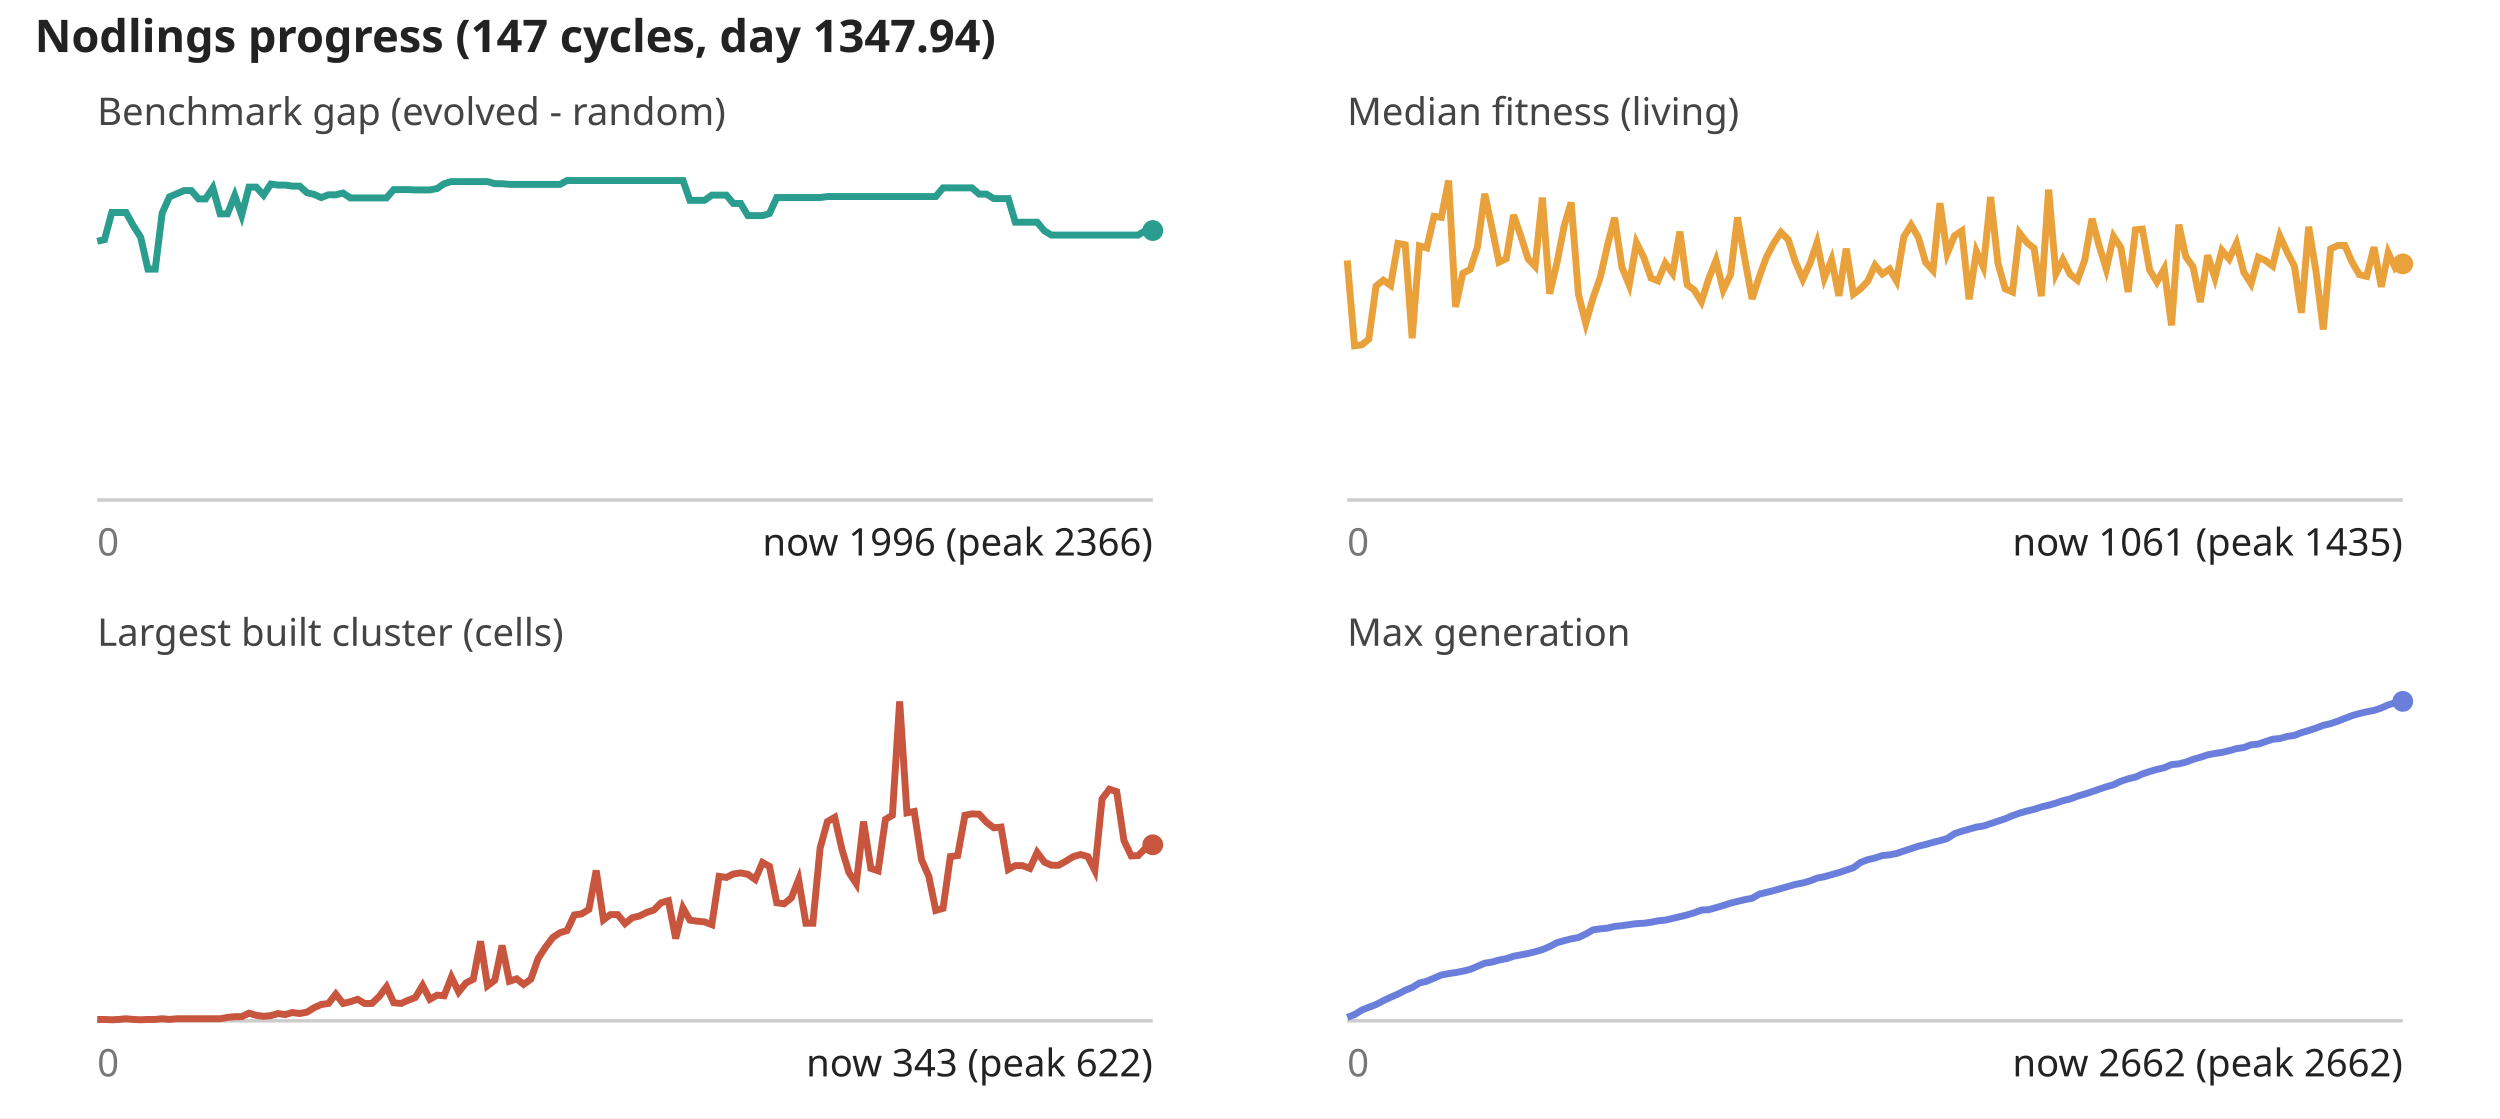
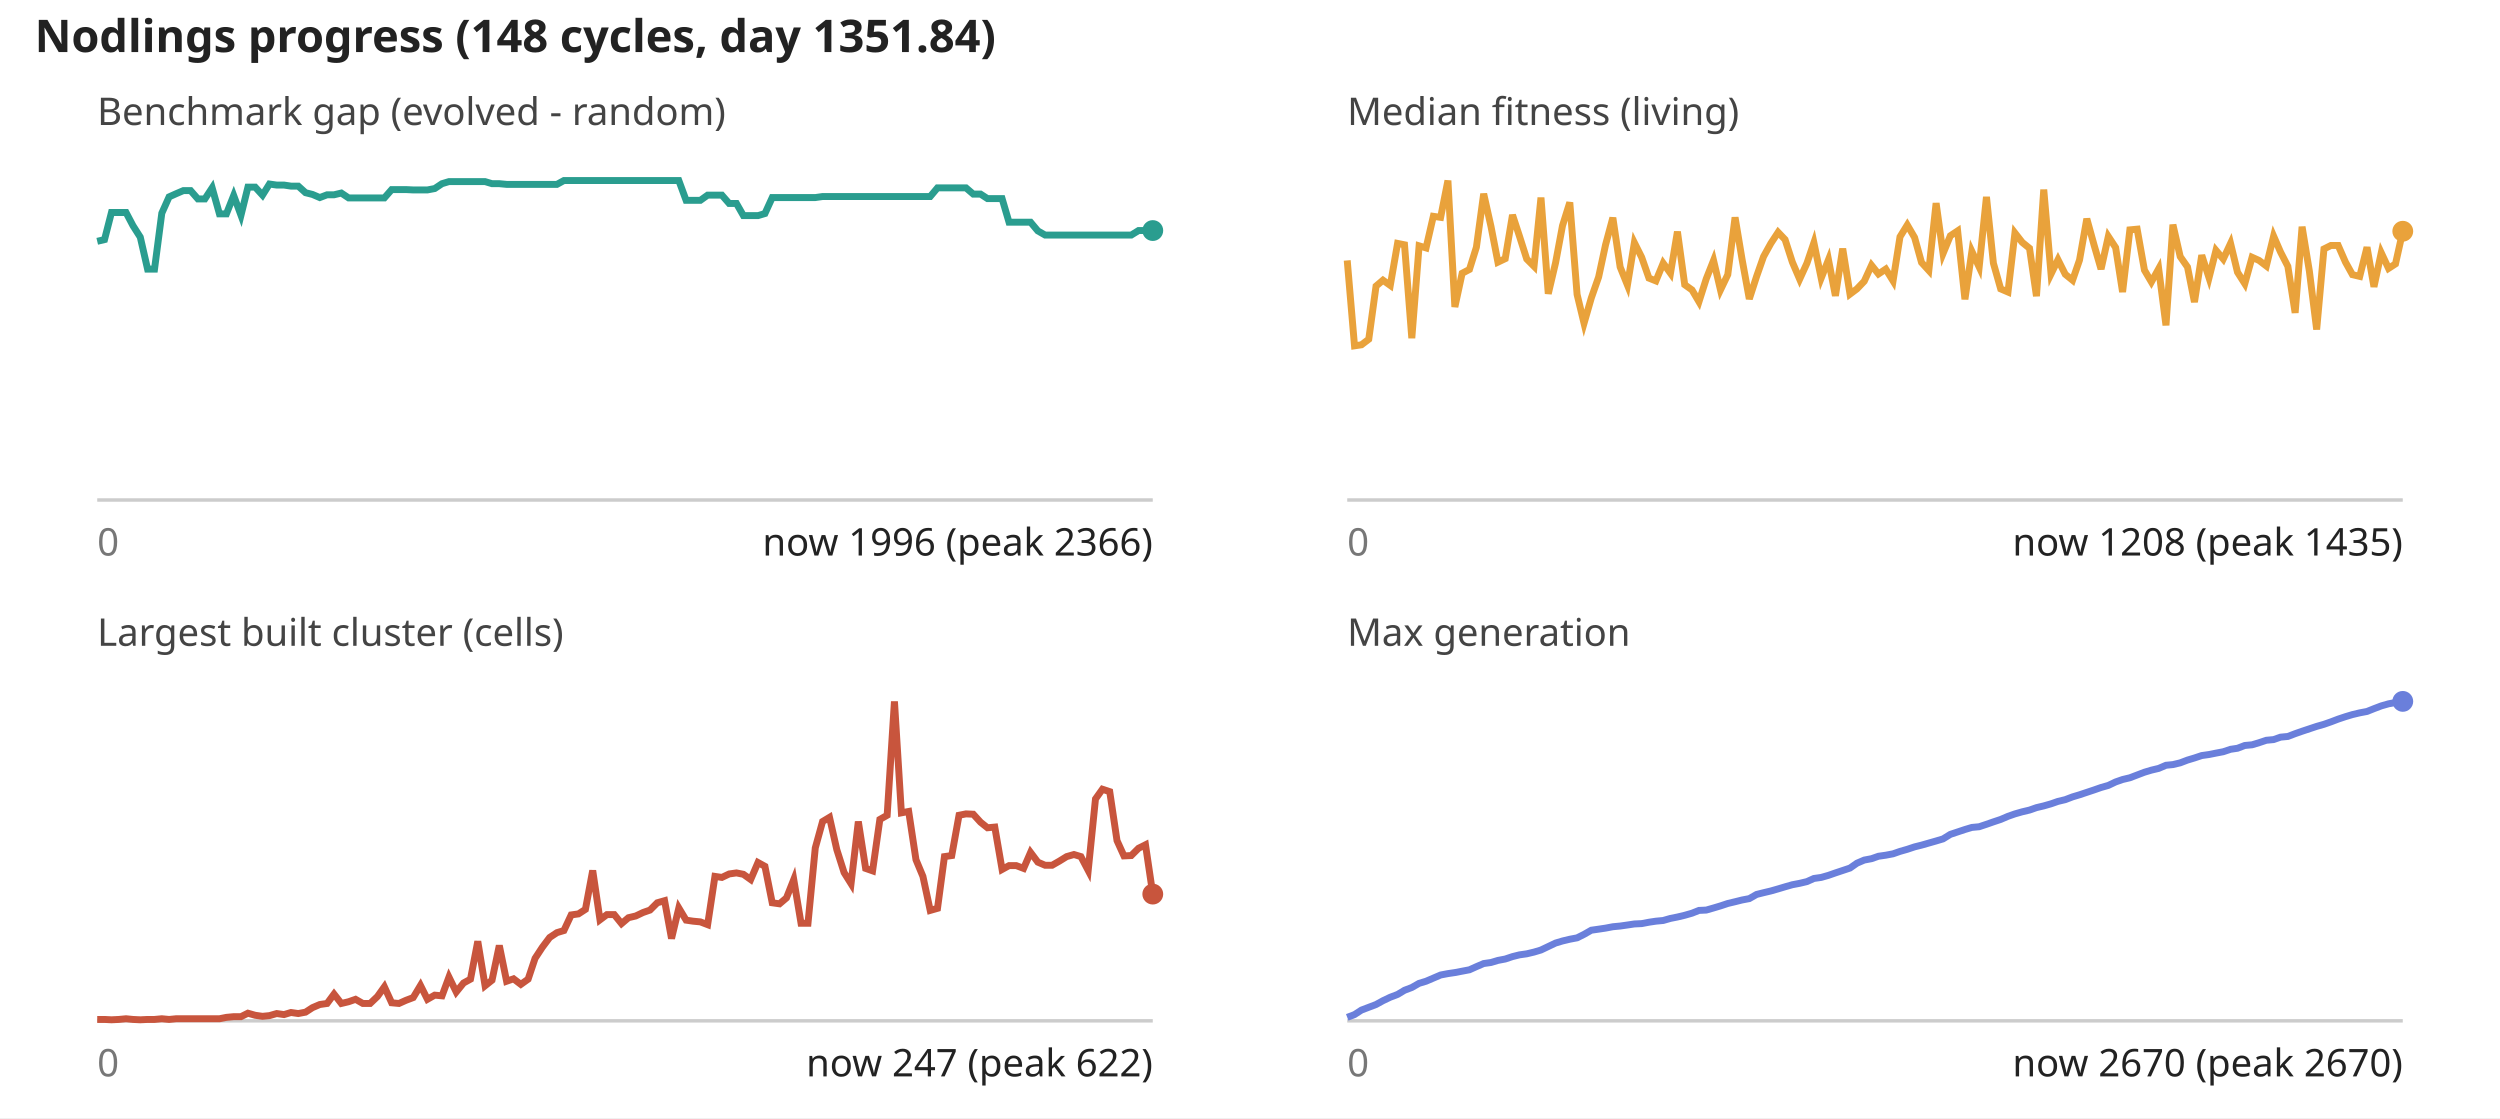
<svg xmlns="http://www.w3.org/2000/svg" viewBox="0 0 720 322" font-family="sans-serif" font-size="11">
  <rect width="100%" height="100%" fill="#fff" />
-   <text x="10" y="15" font-size="13" font-weight="bold" fill="#222">Nodlings progress (147 cycles, day 1347.94)</text>
+   <text x="10" y="15" font-size="13" font-weight="bold" fill="#222">Nodlings progress (148 cycles, day 1351.84)</text>
  <text x="28" y="36" fill="#444">Benchmark gap (evolved - random)</text>
  <line x1="28" y1="144" x2="332" y2="144" stroke="#ccc" />
-   <polyline fill="none" stroke="#2a9d8f" stroke-width="2" points="28.0,69.5 30.1,69.0 32.2,61.2 34.2,61.2 36.3,61.2 38.4,65.0 40.5,68.3 42.6,77.5 44.7,77.5 46.7,61.4 48.8,56.7 50.9,55.8 53.0,54.9 55.1,54.9 57.2,57.3 59.2,57.3 61.3,54.1 63.4,61.6 65.5,61.6 67.6,56.3 69.6,62.0 71.7,53.9 73.8,53.9 75.9,56.2 78.0,53.0 80.1,53.3 82.1,53.3 84.2,53.6 86.3,53.6 88.4,55.5 90.5,56.0 92.5,56.9 94.6,56.1 96.7,56.1 98.8,55.6 100.9,57.0 103.0,57.0 105.0,57.0 107.1,57.0 109.2,57.0 111.3,57.0 113.4,54.6 115.5,54.6 117.5,54.6 119.6,54.7 121.7,54.7 123.8,54.7 125.9,54.3 127.9,52.9 130.0,52.3 132.1,52.3 134.2,52.3 136.3,52.3 138.4,52.3 140.4,52.3 142.5,52.9 144.6,52.9 146.7,53.1 148.8,53.1 150.8,53.1 152.9,53.1 155.0,53.1 157.1,53.1 159.2,53.1 161.3,53.1 163.3,52.0 165.4,52.0 167.5,52.0 169.6,52.0 171.7,52.0 173.8,52.0 175.8,52.0 177.9,52.0 180.0,52.0 182.1,52.0 184.2,52.0 186.2,52.0 188.3,52.0 190.4,52.0 192.5,52.0 194.6,52.0 196.7,52.0 198.7,57.7 200.8,57.7 202.9,57.7 205.0,56.2 207.1,56.2 209.2,56.2 211.2,58.6 213.3,58.6 215.4,62.1 217.5,62.1 219.6,62.1 221.6,61.5 223.7,56.9 225.8,56.9 227.9,56.9 230.0,56.9 232.1,56.9 234.1,56.9 236.2,56.9 238.3,56.6 240.4,56.6 242.5,56.6 244.5,56.6 246.6,56.6 248.7,56.6 250.8,56.6 252.9,56.6 255.0,56.6 257.0,56.6 259.1,56.6 261.2,56.6 263.3,56.6 265.4,56.6 267.5,56.6 269.5,56.6 271.6,54.1 273.7,54.1 275.8,54.1 277.9,54.1 279.9,54.1 282.0,55.9 284.1,55.9 286.2,57.2 288.3,57.2 290.4,57.2 292.4,64.0 294.5,64.0 296.6,64.0 298.7,64.0 300.8,66.5 302.8,67.7 304.9,67.7 307.0,67.7 309.1,67.7 311.2,67.7 313.3,67.7 315.3,67.7 317.4,67.7 319.5,67.7 321.6,67.7 323.7,67.7 325.8,67.7 327.8,67.7 329.9,66.4 332.0,66.4" />
+   <polyline fill="none" stroke="#2a9d8f" stroke-width="2" points="28.0,69.5 30.1,69.0 32.1,61.2 34.2,61.2 36.3,61.2 38.3,65.0 40.4,68.3 42.5,77.5 44.5,77.5 46.6,61.4 48.7,56.7 50.7,55.8 52.8,54.9 54.9,54.9 57.0,57.3 59.0,57.3 61.1,54.1 63.2,61.6 65.2,61.6 67.3,56.3 69.4,62.0 71.4,53.9 73.5,53.9 75.6,56.2 77.6,53.0 79.7,53.3 81.8,53.3 83.8,53.6 85.9,53.6 88.0,55.5 90.0,56.0 92.1,56.9 94.2,56.1 96.2,56.1 98.3,55.6 100.4,57.0 102.4,57.0 104.5,57.0 106.6,57.0 108.7,57.0 110.7,57.0 112.8,54.6 114.9,54.6 116.9,54.6 119.0,54.7 121.1,54.7 123.1,54.7 125.2,54.3 127.3,52.9 129.3,52.3 131.4,52.3 133.5,52.3 135.5,52.3 137.6,52.3 139.7,52.3 141.7,52.9 143.8,52.9 145.9,53.1 147.9,53.1 150.0,53.1 152.1,53.1 154.1,53.1 156.2,53.1 158.3,53.1 160.4,53.1 162.4,52.0 164.5,52.0 166.6,52.0 168.6,52.0 170.7,52.0 172.8,52.0 174.8,52.0 176.9,52.0 179.0,52.0 181.0,52.0 183.1,52.0 185.2,52.0 187.2,52.0 189.3,52.0 191.4,52.0 193.4,52.0 195.5,52.0 197.6,57.7 199.6,57.7 201.7,57.7 203.8,56.2 205.9,56.2 207.9,56.2 210.0,58.6 212.1,58.6 214.1,62.1 216.2,62.1 218.3,62.1 220.3,61.5 222.4,56.9 224.5,56.9 226.5,56.9 228.6,56.9 230.7,56.9 232.7,56.9 234.8,56.9 236.9,56.6 238.9,56.6 241.0,56.6 243.1,56.6 245.1,56.6 247.2,56.6 249.3,56.6 251.3,56.6 253.4,56.6 255.5,56.6 257.6,56.6 259.6,56.6 261.7,56.6 263.8,56.6 265.8,56.6 267.9,56.6 270.0,54.1 272.0,54.1 274.1,54.1 276.2,54.1 278.2,54.1 280.3,55.9 282.4,55.9 284.4,57.2 286.5,57.2 288.6,57.2 290.6,64.0 292.7,64.0 294.8,64.0 296.8,64.0 298.9,66.5 301.0,67.7 303.0,67.7 305.1,67.7 307.2,67.7 309.3,67.7 311.3,67.7 313.4,67.7 315.5,67.7 317.5,67.7 319.6,67.7 321.7,67.7 323.7,67.7 325.8,67.7 327.9,66.4 329.9,66.4 332.0,66.4" />
  <circle cx="332.0" cy="66.4" r="3" fill="#2a9d8f" />
  <text x="28" y="160" fill="#777">0</text>
  <text x="332" y="160" text-anchor="end" fill="#222">now 1996 (peak 2366)</text>
  <text x="388" y="36" fill="#444">Median fitness (living)</text>
  <line x1="388" y1="144" x2="692" y2="144" stroke="#ccc" />
-   <polyline fill="none" stroke="#e9a23b" stroke-width="2" points="388.0,75.0 390.1,99.6 392.2,99.3 394.2,97.7 396.3,82.4 398.4,80.7 400.5,82.2 402.6,70.1 404.7,70.5 406.7,97.4 408.8,70.8 410.9,71.4 413.0,62.3 415.1,62.6 417.2,52.0 419.2,88.4 421.3,78.7 423.4,77.6 425.5,71.2 427.6,55.8 429.6,65.2 431.7,75.5 433.8,74.5 435.9,61.9 438.0,68.0 440.1,74.6 442.1,76.7 444.2,56.9 446.3,84.6 448.4,75.7 450.5,65.0 452.5,58.3 454.6,84.8 456.7,93.1 458.8,85.8 460.9,79.8 463.0,70.5 465.0,62.7 467.1,76.9 469.2,82.1 471.3,69.9 473.4,74.1 475.5,80.1 477.5,80.9 479.6,75.8 481.7,78.7 483.8,66.7 485.9,82.0 487.9,83.5 490.0,86.9 492.1,80.3 494.2,75.0 496.3,83.5 498.4,79.1 500.4,62.6 502.5,74.6 504.6,86.1 506.7,79.6 508.8,73.9 510.8,70.1 512.9,66.9 515.0,69.0 517.1,75.5 519.2,80.4 521.3,75.8 523.3,69.9 525.4,80.1 527.5,74.8 529.6,85.2 531.7,71.6 533.8,84.7 535.8,83.2 537.9,81.0 540.0,76.4 542.1,78.9 544.2,77.5 546.2,80.9 548.3,68.2 550.4,64.8 552.5,68.4 554.6,75.6 556.7,77.9 558.7,58.5 560.8,73.0 562.9,67.9 565.0,66.5 567.1,86.2 569.2,72.4 571.2,76.9 573.3,56.7 575.4,75.8 577.5,83.2 579.6,84.1 581.6,67.1 583.7,69.8 585.8,71.5 587.9,85.3 590.0,54.6 592.1,78.9 594.1,74.8 596.2,79.0 598.3,80.7 600.4,74.9 602.5,63.0 604.5,70.6 606.6,77.5 608.7,68.1 610.8,71.3 612.9,84.1 615.0,66.2 617.0,66.0 619.1,77.8 621.2,81.2 623.3,77.4 625.4,93.7 627.5,64.7 629.5,73.9 631.6,76.9 633.7,87.0 635.8,73.5 637.9,80.0 639.9,72.1 642.0,74.6 644.1,70.1 646.2,78.4 648.3,81.7 650.4,74.1 652.4,75.0 654.5,76.6 656.6,68.0 658.7,72.6 660.8,76.7 662.8,90.1 664.9,65.3 667.0,78.1 669.1,94.9 671.2,71.7 673.3,70.7 675.3,70.7 677.4,75.5 679.5,79.1 681.6,79.6 683.7,71.2 685.8,82.6 687.8,72.8 689.9,77.3 692.0,76.0" />
-   <circle cx="692.0" cy="76.0" r="3" fill="#e9a23b" />
+   <polyline fill="none" stroke="#e9a23b" stroke-width="2" points="388.0,75.0 390.1,99.6 392.1,99.3 394.2,97.7 396.3,82.4 398.3,80.7 400.4,82.2 402.5,70.1 404.5,70.5 406.6,97.4 408.7,70.8 410.7,71.4 412.8,62.3 414.9,62.6 417.0,52.0 419.0,88.4 421.1,78.7 423.2,77.6 425.2,71.2 427.3,55.8 429.4,65.2 431.4,75.5 433.5,74.5 435.6,61.9 437.6,68.0 439.7,74.6 441.8,76.7 443.8,56.9 445.9,84.6 448.0,75.7 450.0,65.0 452.1,58.3 454.2,84.8 456.2,93.1 458.3,85.8 460.4,79.8 462.4,70.5 464.5,62.7 466.6,76.9 468.7,82.1 470.7,69.9 472.8,74.1 474.9,80.1 476.9,80.9 479.0,75.8 481.1,78.7 483.1,66.7 485.2,82.0 487.3,83.5 489.3,86.9 491.4,80.3 493.5,75.0 495.5,83.5 497.6,79.1 499.7,62.6 501.7,74.6 503.8,86.1 505.9,79.6 507.9,73.9 510.0,70.1 512.1,66.9 514.1,69.0 516.2,75.5 518.3,80.4 520.4,75.8 522.4,69.9 524.5,80.1 526.6,74.8 528.6,85.2 530.7,71.6 532.8,84.7 534.8,83.2 536.9,81.0 539.0,76.4 541.0,78.9 543.1,77.5 545.2,80.9 547.2,68.2 549.3,64.8 551.4,68.4 553.4,75.6 555.5,77.9 557.6,58.5 559.6,73.0 561.7,67.9 563.8,66.5 565.9,86.2 567.9,72.4 570.0,76.9 572.1,56.7 574.1,75.8 576.2,83.2 578.3,84.1 580.3,67.1 582.4,69.8 584.5,71.5 586.5,85.3 588.6,54.6 590.7,78.9 592.7,74.8 594.8,79.0 596.9,80.7 598.9,74.9 601.0,63.0 603.1,70.6 605.1,77.5 607.2,68.1 609.3,71.3 611.3,84.1 613.4,66.2 615.5,66.0 617.6,77.8 619.6,81.2 621.7,77.4 623.8,93.7 625.8,64.7 627.9,73.9 630.0,76.9 632.0,87.0 634.1,73.5 636.2,80.0 638.2,72.1 640.3,74.6 642.4,70.1 644.4,78.4 646.5,81.7 648.6,74.1 650.6,75.0 652.7,76.6 654.8,68.0 656.8,72.6 658.9,76.7 661.0,90.1 663.0,65.3 665.1,78.1 667.2,94.9 669.3,71.7 671.3,70.7 673.4,70.7 675.5,75.5 677.5,79.1 679.6,79.6 681.7,71.2 683.7,82.6 685.8,72.8 687.9,77.3 689.9,76.0 692.0,66.6" />
+   <circle cx="692.0" cy="66.6" r="3" fill="#e9a23b" />
  <text x="388" y="160" fill="#777">0</text>
-   <text x="692" y="160" text-anchor="end" fill="#222">now 1061 (peak 1435)</text>
+   <text x="692" y="160" text-anchor="end" fill="#222">now 1208 (peak 1435)</text>
  <text x="28" y="186" fill="#444">Largest built cluster (cells)</text>
  <line x1="28" y1="294" x2="332" y2="294" stroke="#ccc" />
-   <polyline fill="none" stroke="#c8553d" stroke-width="2" points="28.0,293.6 30.1,293.6 32.2,293.7 34.2,293.6 36.3,293.4 38.4,293.6 40.5,293.7 42.6,293.6 44.7,293.6 46.7,293.4 48.8,293.6 50.9,293.4 53.0,293.4 55.1,293.4 57.2,293.4 59.2,293.4 61.3,293.4 63.4,293.4 65.5,293.0 67.6,292.8 69.6,292.8 71.7,291.8 73.8,292.4 75.9,292.7 78.0,292.5 80.1,291.9 82.1,292.2 84.2,291.6 86.3,291.9 88.4,291.5 90.5,290.2 92.5,289.3 94.6,289.0 96.7,286.3 98.8,289.0 100.9,288.5 103.0,287.8 105.0,289.0 107.1,289.0 109.2,287.0 111.3,284.2 113.4,288.8 115.5,289.0 117.5,288.1 119.6,287.3 121.7,283.8 123.8,287.8 125.9,286.6 127.9,286.8 130.0,281.4 132.1,285.7 134.2,283.1 136.3,282.0 138.4,271.1 140.4,283.9 142.5,282.3 144.6,272.3 146.7,282.6 148.8,281.9 150.8,283.5 152.9,282.0 155.0,276.0 157.1,272.8 159.2,270.0 161.3,268.6 163.3,268.0 165.4,263.5 167.5,263.2 169.6,261.9 171.7,250.7 173.8,264.9 175.8,263.4 177.9,263.4 180.0,266.0 182.1,264.3 184.2,263.8 186.2,262.8 188.3,262.1 190.4,260.0 192.5,259.4 194.6,270.3 196.7,261.5 198.7,265.0 200.8,265.3 202.9,265.5 205.0,266.3 207.1,252.4 209.2,252.7 211.2,251.7 213.3,251.4 215.4,251.8 217.5,253.3 219.6,248.4 221.6,249.5 223.7,260.0 225.8,260.3 227.9,258.6 230.0,253.3 232.1,265.9 234.1,265.9 236.2,244.2 238.3,236.6 240.4,235.4 242.5,244.7 244.5,251.3 246.6,254.5 248.7,236.6 250.8,250.1 252.9,250.8 255.0,236.0 257.0,234.8 259.1,202.0 261.2,234.1 263.3,233.7 265.4,247.6 267.5,252.4 269.5,262.2 271.6,261.6 273.7,246.7 275.8,246.4 277.9,234.8 279.9,234.4 282.0,234.5 284.1,236.8 286.2,238.4 288.3,238.2 290.4,250.4 292.4,249.3 294.5,249.3 296.6,250.1 298.7,245.5 300.8,248.3 302.8,249.2 304.9,249.2 307.0,248.0 309.1,246.7 311.2,246.1 313.3,246.7 315.3,250.7 317.4,230.1 319.5,227.3 321.6,228.0 323.7,242.1 325.8,246.5 327.8,246.4 329.9,244.3 332.0,243.3" />
-   <circle cx="332.0" cy="243.3" r="3" fill="#c8553d" />
+   <polyline fill="none" stroke="#c8553d" stroke-width="2" points="28.0,293.6 30.1,293.6 32.1,293.7 34.2,293.6 36.3,293.4 38.3,293.6 40.4,293.7 42.5,293.6 44.5,293.6 46.6,293.4 48.7,293.6 50.7,293.4 52.8,293.4 54.9,293.4 57.0,293.4 59.0,293.4 61.1,293.4 63.2,293.4 65.2,293.0 67.3,292.8 69.4,292.8 71.4,291.8 73.5,292.4 75.6,292.7 77.6,292.5 79.7,291.9 81.8,292.2 83.8,291.6 85.9,291.9 88.0,291.5 90.0,290.2 92.1,289.3 94.2,289.0 96.2,286.3 98.3,289.0 100.4,288.5 102.4,287.8 104.5,289.0 106.6,289.0 108.7,287.0 110.7,284.2 112.8,288.8 114.9,289.0 116.9,288.1 119.0,287.3 121.1,283.8 123.1,287.8 125.2,286.6 127.3,286.8 129.3,281.4 131.4,285.7 133.5,283.1 135.5,282.0 137.6,271.1 139.7,283.9 141.7,282.3 143.8,272.3 145.9,282.6 147.9,281.9 150.0,283.5 152.1,282.0 154.1,276.0 156.2,272.8 158.3,270.0 160.4,268.6 162.4,268.0 164.5,263.5 166.6,263.2 168.6,261.9 170.7,250.7 172.8,264.9 174.8,263.4 176.9,263.4 179.0,266.0 181.0,264.3 183.1,263.8 185.2,262.8 187.2,262.1 189.3,260.0 191.4,259.4 193.4,270.3 195.5,261.5 197.6,265.0 199.6,265.3 201.7,265.5 203.8,266.3 205.9,252.4 207.9,252.7 210.0,251.7 212.1,251.4 214.1,251.8 216.2,253.3 218.3,248.4 220.3,249.5 222.4,260.0 224.5,260.3 226.5,258.6 228.6,253.3 230.7,265.9 232.7,265.9 234.8,244.2 236.9,236.6 238.9,235.4 241.0,244.7 243.1,251.3 245.1,254.5 247.2,236.6 249.3,250.1 251.3,250.8 253.4,236.0 255.5,234.8 257.6,202.0 259.6,234.1 261.7,233.7 263.8,247.6 265.8,252.4 267.9,262.2 270.0,261.6 272.0,246.7 274.1,246.4 276.2,234.8 278.2,234.4 280.3,234.5 282.4,236.8 284.4,238.4 286.5,238.2 288.6,250.4 290.6,249.3 292.7,249.3 294.8,250.1 296.8,245.5 298.9,248.3 301.0,249.2 303.0,249.2 305.1,248.0 307.2,246.7 309.3,246.1 311.3,246.7 313.4,250.7 315.5,230.1 317.5,227.3 319.6,228.0 321.7,242.1 323.7,246.5 325.8,246.4 327.9,244.3 329.9,243.3 332.0,257.5" />
+   <circle cx="332.0" cy="257.5" r="3" fill="#c8553d" />
  <text x="28" y="310" fill="#777">0</text>
-   <text x="332" y="310" text-anchor="end" fill="#222">now 343 (peak 622)</text>
+   <text x="332" y="310" text-anchor="end" fill="#222">now 247 (peak 622)</text>
  <text x="388" y="186" fill="#444">Max generation</text>
  <line x1="388" y1="294" x2="692" y2="294" stroke="#ccc" />
-   <polyline fill="none" stroke="#6a7fdb" stroke-width="2" points="388.0,293.0 390.1,292.2 392.2,290.9 394.2,290.1 396.3,289.3 398.4,288.2 400.5,287.2 402.6,286.3 404.7,285.2 406.7,284.4 408.8,283.1 410.9,282.6 413.0,281.7 415.1,280.8 417.2,280.4 419.2,280.1 421.3,279.7 423.4,279.2 425.5,278.3 427.6,277.4 429.6,277.1 431.7,276.5 433.8,276.1 435.9,275.4 438.0,275.0 440.1,274.6 442.1,274.1 444.2,273.5 446.3,272.6 448.4,271.5 450.5,270.9 452.5,270.4 454.6,270.0 456.7,269.0 458.8,267.8 460.9,267.5 463.0,267.3 465.0,266.8 467.1,266.6 469.2,266.3 471.3,266.0 473.4,265.9 475.5,265.6 477.5,265.2 479.6,265.0 481.7,264.5 483.8,264.0 485.9,263.5 487.9,262.9 490.0,262.1 492.1,262.0 494.2,261.4 496.3,260.8 498.4,260.1 500.4,259.6 502.5,259.1 504.6,258.7 506.7,257.5 508.8,257.0 510.8,256.5 512.9,255.9 515.0,255.3 517.1,254.7 519.2,254.3 521.3,253.7 523.3,252.9 525.4,252.5 527.5,251.9 529.6,251.3 531.7,250.6 533.8,249.9 535.8,248.4 537.9,247.6 540.0,247.1 542.1,246.4 544.2,246.2 546.2,245.8 548.3,245.1 550.4,244.4 552.5,243.7 554.6,243.2 556.7,242.6 558.7,242.1 560.8,241.5 562.9,240.1 565.0,239.4 567.1,238.8 569.2,238.2 571.2,237.9 573.3,237.2 575.4,236.5 577.5,235.8 579.6,234.9 581.6,234.2 583.7,233.6 585.8,233.1 587.9,232.4 590.0,231.9 592.1,231.3 594.1,230.6 596.2,230.1 598.3,229.3 600.4,228.7 602.5,228.0 604.5,227.3 606.6,226.6 608.7,226.0 610.8,225.0 612.9,224.3 615.0,223.8 617.0,222.9 619.1,222.2 621.2,221.6 623.3,221.1 625.4,220.2 627.5,220.0 629.5,219.5 631.6,218.7 633.7,218.1 635.8,217.4 637.9,217.0 639.9,216.7 642.0,216.2 644.1,215.6 646.2,215.3 648.3,214.5 650.4,214.3 652.4,213.6 654.5,212.9 656.6,212.7 658.7,212.1 660.8,211.8 662.8,211.0 664.9,210.4 667.0,209.7 669.1,208.9 671.2,208.4 673.3,207.7 675.3,206.9 677.4,206.1 679.5,205.5 681.6,205.0 683.7,204.6 685.8,203.9 687.8,203.0 689.9,202.4 692.0,202.0" />
+   <polyline fill="none" stroke="#6a7fdb" stroke-width="2" points="388.0,293.0 390.1,292.2 392.1,290.9 394.2,290.1 396.3,289.3 398.3,288.2 400.4,287.2 402.5,286.4 404.5,285.2 406.6,284.4 408.7,283.2 410.7,282.6 412.8,281.7 414.9,280.8 417.0,280.4 419.0,280.1 421.1,279.7 423.2,279.3 425.2,278.4 427.3,277.5 429.4,277.2 431.4,276.6 433.5,276.2 435.6,275.5 437.6,275.0 439.7,274.7 441.8,274.2 443.8,273.6 445.9,272.6 448.0,271.6 450.0,271.0 452.1,270.5 454.2,270.1 456.2,269.1 458.3,267.9 460.4,267.6 462.4,267.3 464.5,266.9 466.6,266.7 468.7,266.4 470.7,266.1 472.8,266.0 474.9,265.6 476.9,265.3 479.0,265.1 481.1,264.5 483.1,264.1 485.2,263.6 487.3,263.0 489.3,262.2 491.4,262.1 493.5,261.5 495.5,260.9 497.6,260.2 499.7,259.7 501.7,259.2 503.8,258.8 505.9,257.6 507.9,257.1 510.0,256.6 512.1,256.0 514.1,255.4 516.2,254.8 518.3,254.4 520.4,253.9 522.4,253.0 524.5,252.7 526.6,252.1 528.6,251.4 530.7,250.7 532.8,250.0 534.8,248.6 536.9,247.7 539.0,247.3 541.0,246.6 543.1,246.3 545.2,245.9 547.2,245.2 549.3,244.6 551.4,243.9 553.4,243.4 555.5,242.8 557.6,242.2 559.6,241.6 561.7,240.3 563.8,239.6 565.9,238.9 567.9,238.3 570.0,238.1 572.1,237.4 574.1,236.7 576.2,236.0 578.3,235.1 580.3,234.4 582.4,233.8 584.5,233.3 586.5,232.6 588.6,232.1 590.7,231.5 592.7,230.8 594.8,230.3 596.9,229.5 598.9,228.9 601.0,228.2 603.1,227.5 605.1,226.8 607.2,226.2 609.3,225.2 611.3,224.5 613.4,224.0 615.5,223.2 617.6,222.4 619.6,221.8 621.7,221.3 623.8,220.4 625.8,220.2 627.9,219.7 630.0,218.9 632.0,218.3 634.1,217.6 636.2,217.3 638.2,216.9 640.3,216.5 642.4,215.8 644.4,215.5 646.5,214.7 648.6,214.5 650.6,213.9 652.7,213.2 654.8,213.0 656.8,212.3 658.9,212.1 661.0,211.3 663.0,210.6 665.1,209.9 667.2,209.2 669.3,208.6 671.3,207.9 673.4,207.1 675.5,206.4 677.5,205.8 679.6,205.3 681.7,204.9 683.7,204.1 685.8,203.3 687.9,202.7 689.9,202.3 692.0,202.0" />
  <circle cx="692.0" cy="202.0" r="3" fill="#6a7fdb" />
  <text x="388" y="310" fill="#777">0</text>
-   <text x="692" y="310" text-anchor="end" fill="#222">now 2662 (peak 2662)</text>
+   <text x="692" y="310" text-anchor="end" fill="#222">now 2670 (peak 2670)</text>
</svg>
